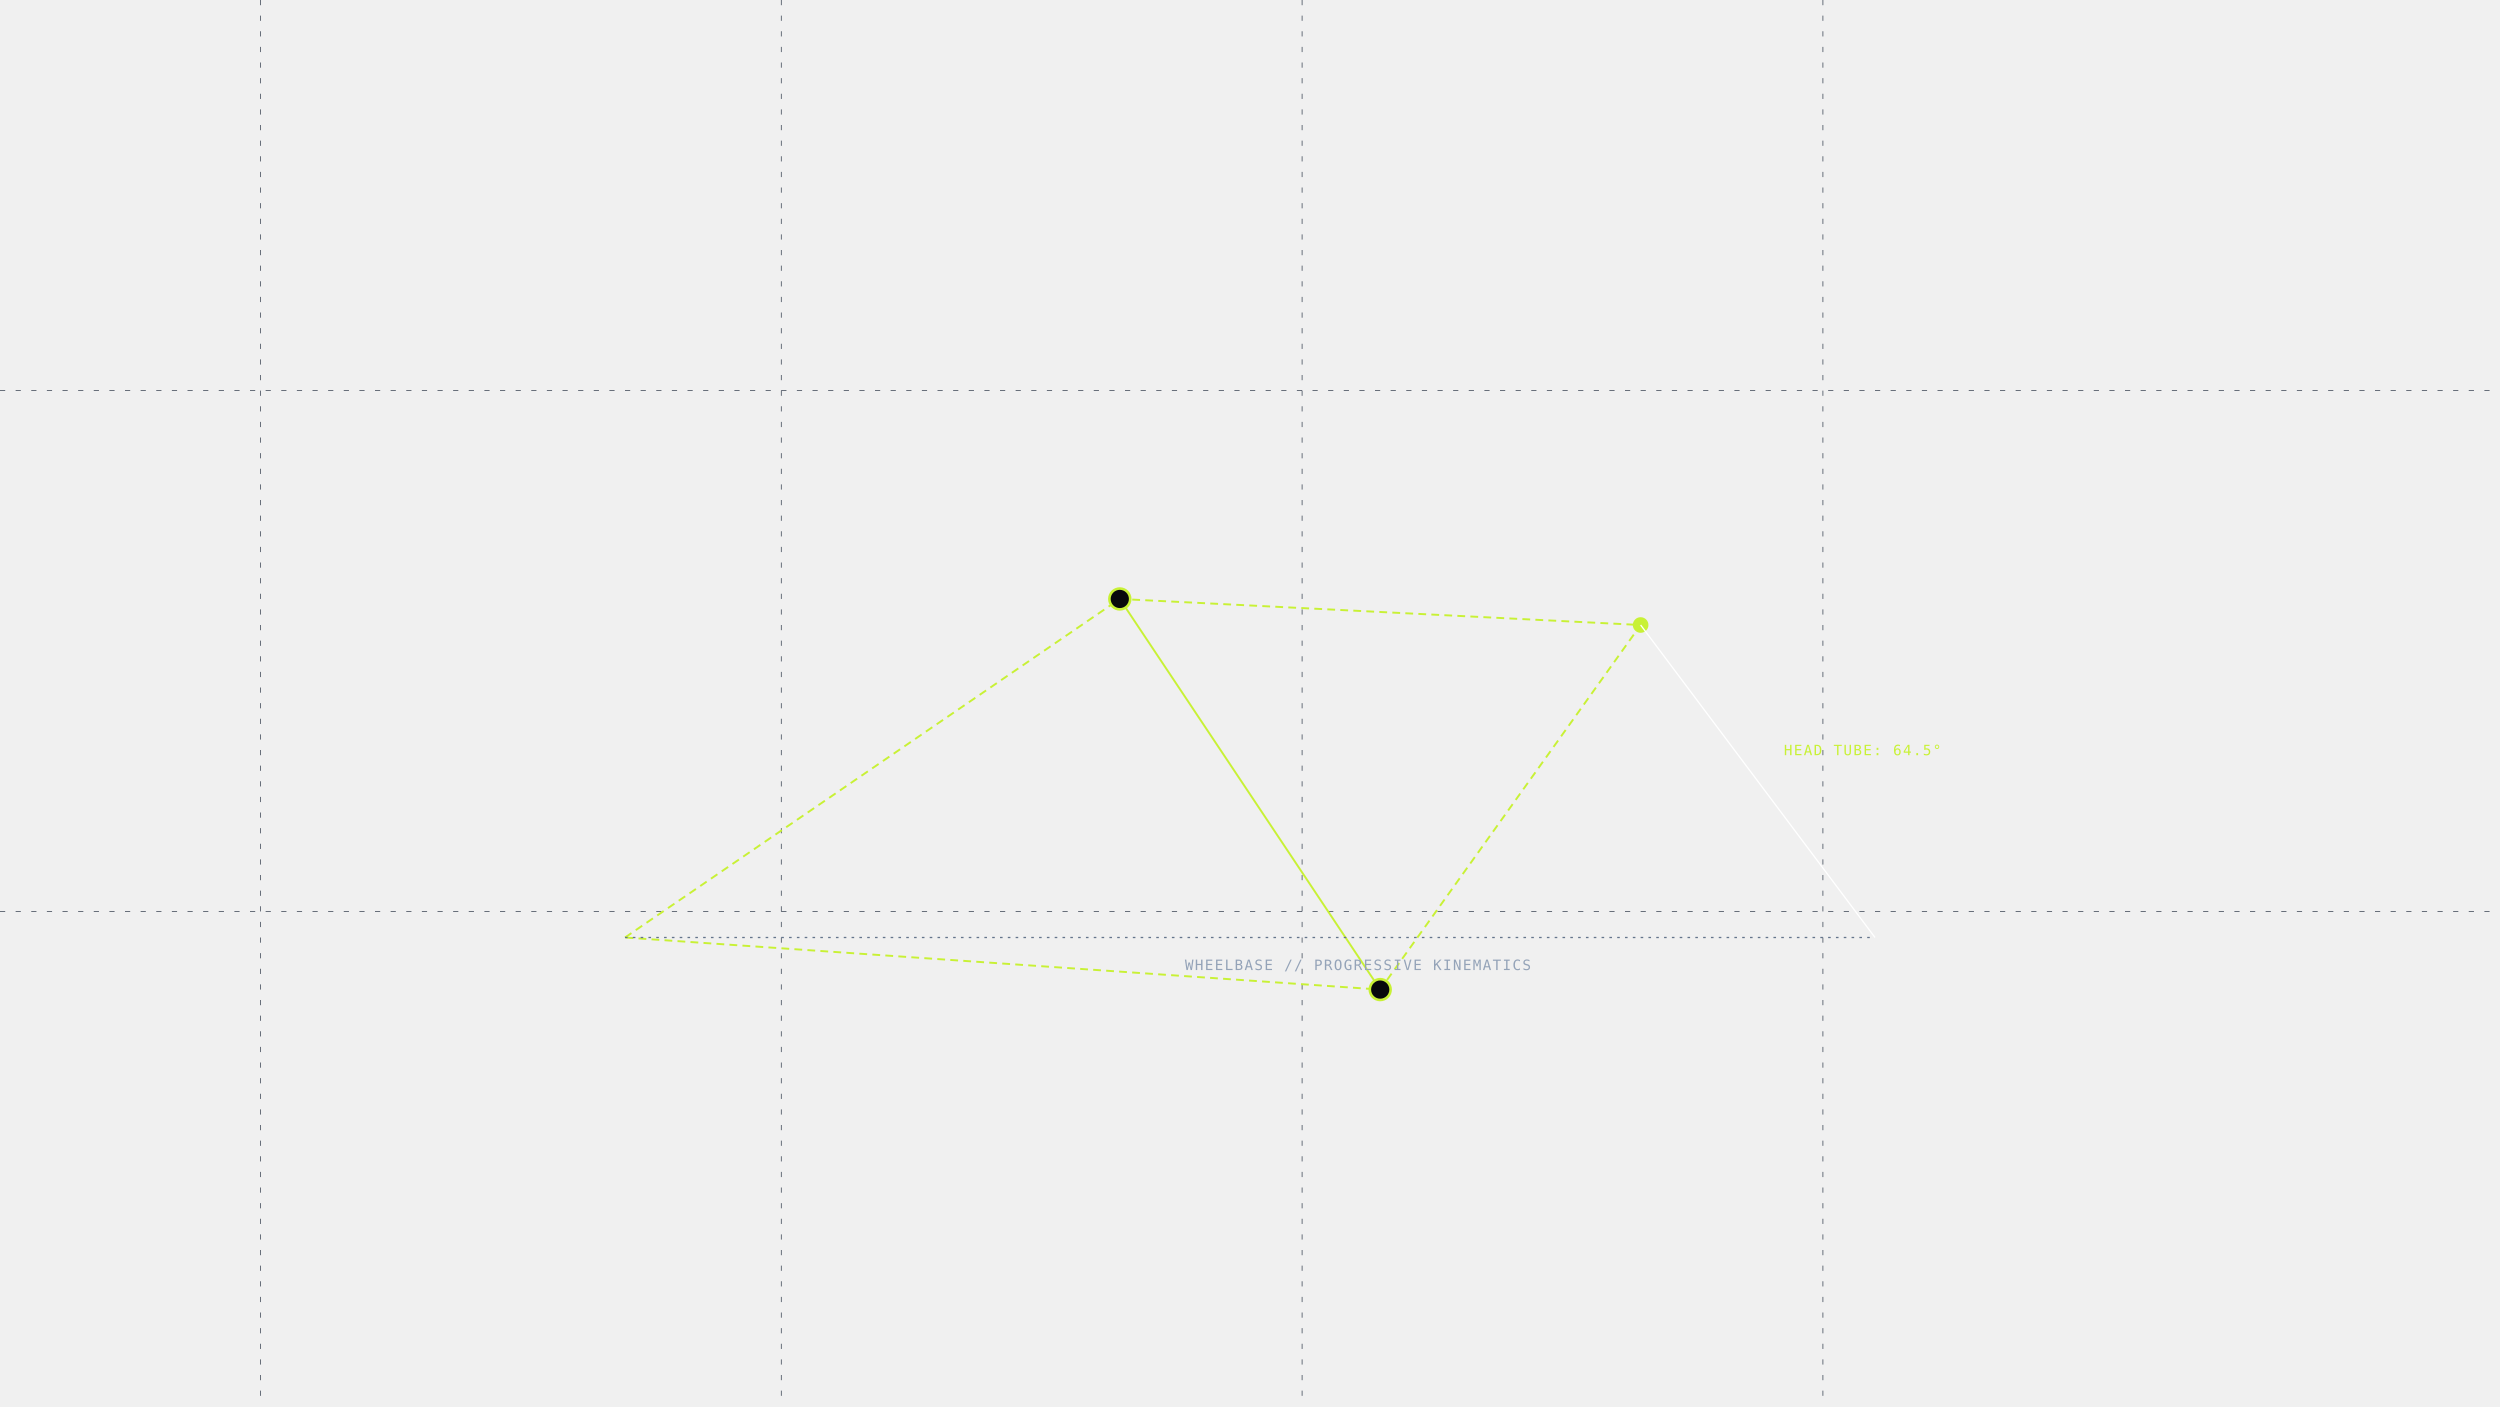
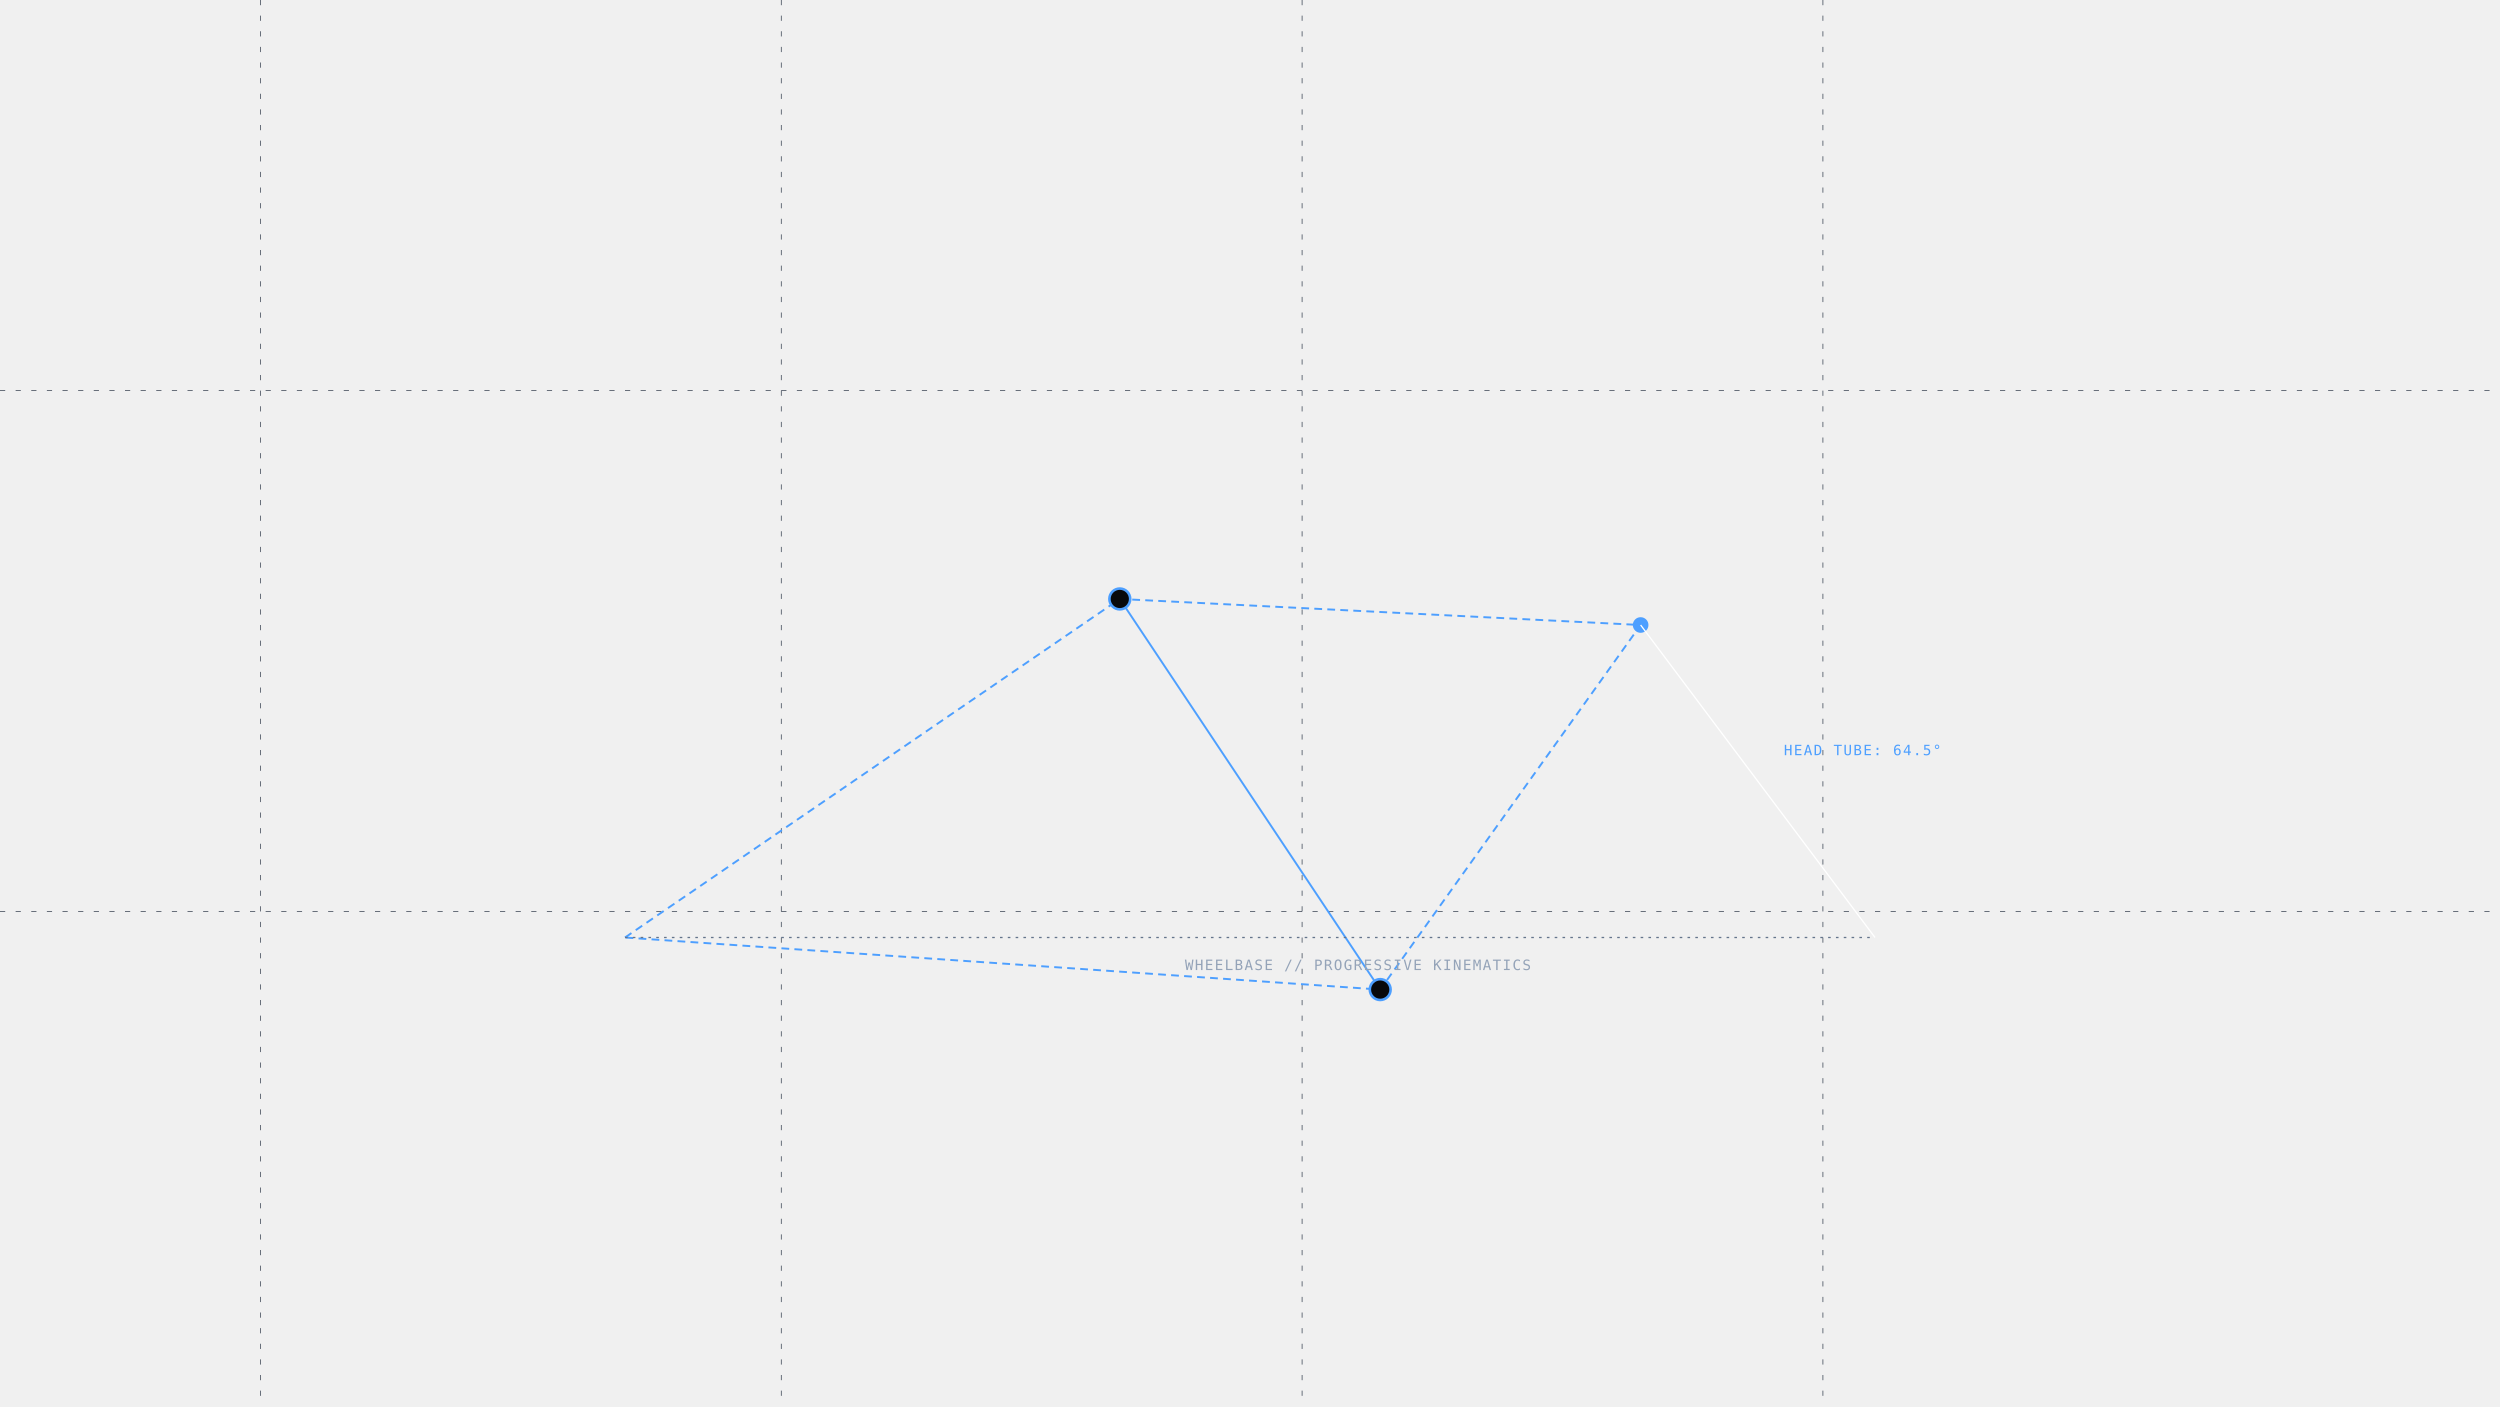
<svg xmlns="http://www.w3.org/2000/svg" width="1920" height="1080" viewBox="0 0 1920 1080" fill="none">
  <rect width="1920" height="1080" fill="#08090C" fill-opacity="0" />
  <line x1="200" y1="0" x2="200" y2="1080" stroke="#1E293B" stroke-width="0.5" stroke-dasharray="4 8" />
  <line x1="600" y1="0" x2="600" y2="1080" stroke="#1E293B" stroke-width="0.5" stroke-dasharray="4 8" />
  <line x1="1000" y1="0" x2="1000" y2="1080" stroke="#1E293B" stroke-width="0.5" stroke-dasharray="4 8" />
  <line x1="1400" y1="0" x2="1400" y2="1080" stroke="#1E293B" stroke-width="0.5" stroke-dasharray="4 8" />
  <line x1="0" y1="300" x2="1920" y2="300" stroke="#1E293B" stroke-width="0.5" stroke-dasharray="4 8" />
  <line x1="0" y1="700" x2="1920" y2="700" stroke="#1E293B" stroke-width="0.5" stroke-dasharray="4 8" />
-   <path d="M 480 720 L 860 460 L 1260 480 L 1060 760 Z" stroke="#C8F135" stroke-width="1.5" stroke-dasharray="6 4" />
-   <line x1="860" y1="460" x2="1060" y2="760" stroke="#C8F135" stroke-width="1.5" />
-   <circle cx="860" cy="460" r="8" fill="#08090C" stroke="#C8F135" stroke-width="2" />
-   <circle cx="1060" cy="760" r="8" fill="#08090C" stroke="#C8F135" stroke-width="2" />
-   <circle cx="1260" cy="480" r="6" fill="#C8F135" />
+   <path d="M 480 720 L 860 460 L 1260 480 L 1060 760 Z" stroke="#4D9FFF" stroke-width="1.5" stroke-dasharray="6 4" />
+   <line x1="860" y1="460" x2="1060" y2="760" stroke="#4D9FFF" stroke-width="1.5" />
+   <circle cx="860" cy="460" r="8" fill="#08090C" stroke="#4D9FFF" stroke-width="2" />
+   <circle cx="1060" cy="760" r="8" fill="#08090C" stroke="#4D9FFF" stroke-width="2" />
+   <circle cx="1260" cy="480" r="6" fill="#4D9FFF" />
  <line x1="1260" y1="480" x2="1440" y2="720" stroke="#FFFFFF" stroke-width="1" />
-   <text x="1370" y="580" font-family="monospace" font-size="11" fill="#C8F135" letter-spacing="1">HEAD TUBE: 64.5°</text>
+   <text x="1370" y="580" font-family="monospace" font-size="11" fill="#4D9FFF" letter-spacing="1">HEAD TUBE: 64.5°</text>
  <line x1="480" y1="720" x2="1440" y2="720" stroke="#64748B" stroke-width="1" stroke-dasharray="2 4" />
  <text x="910" y="745" font-family="monospace" font-size="11" fill="#94A3B8" letter-spacing="1">WHEELBASE // PROGRESSIVE KINEMATICS</text>
</svg>
